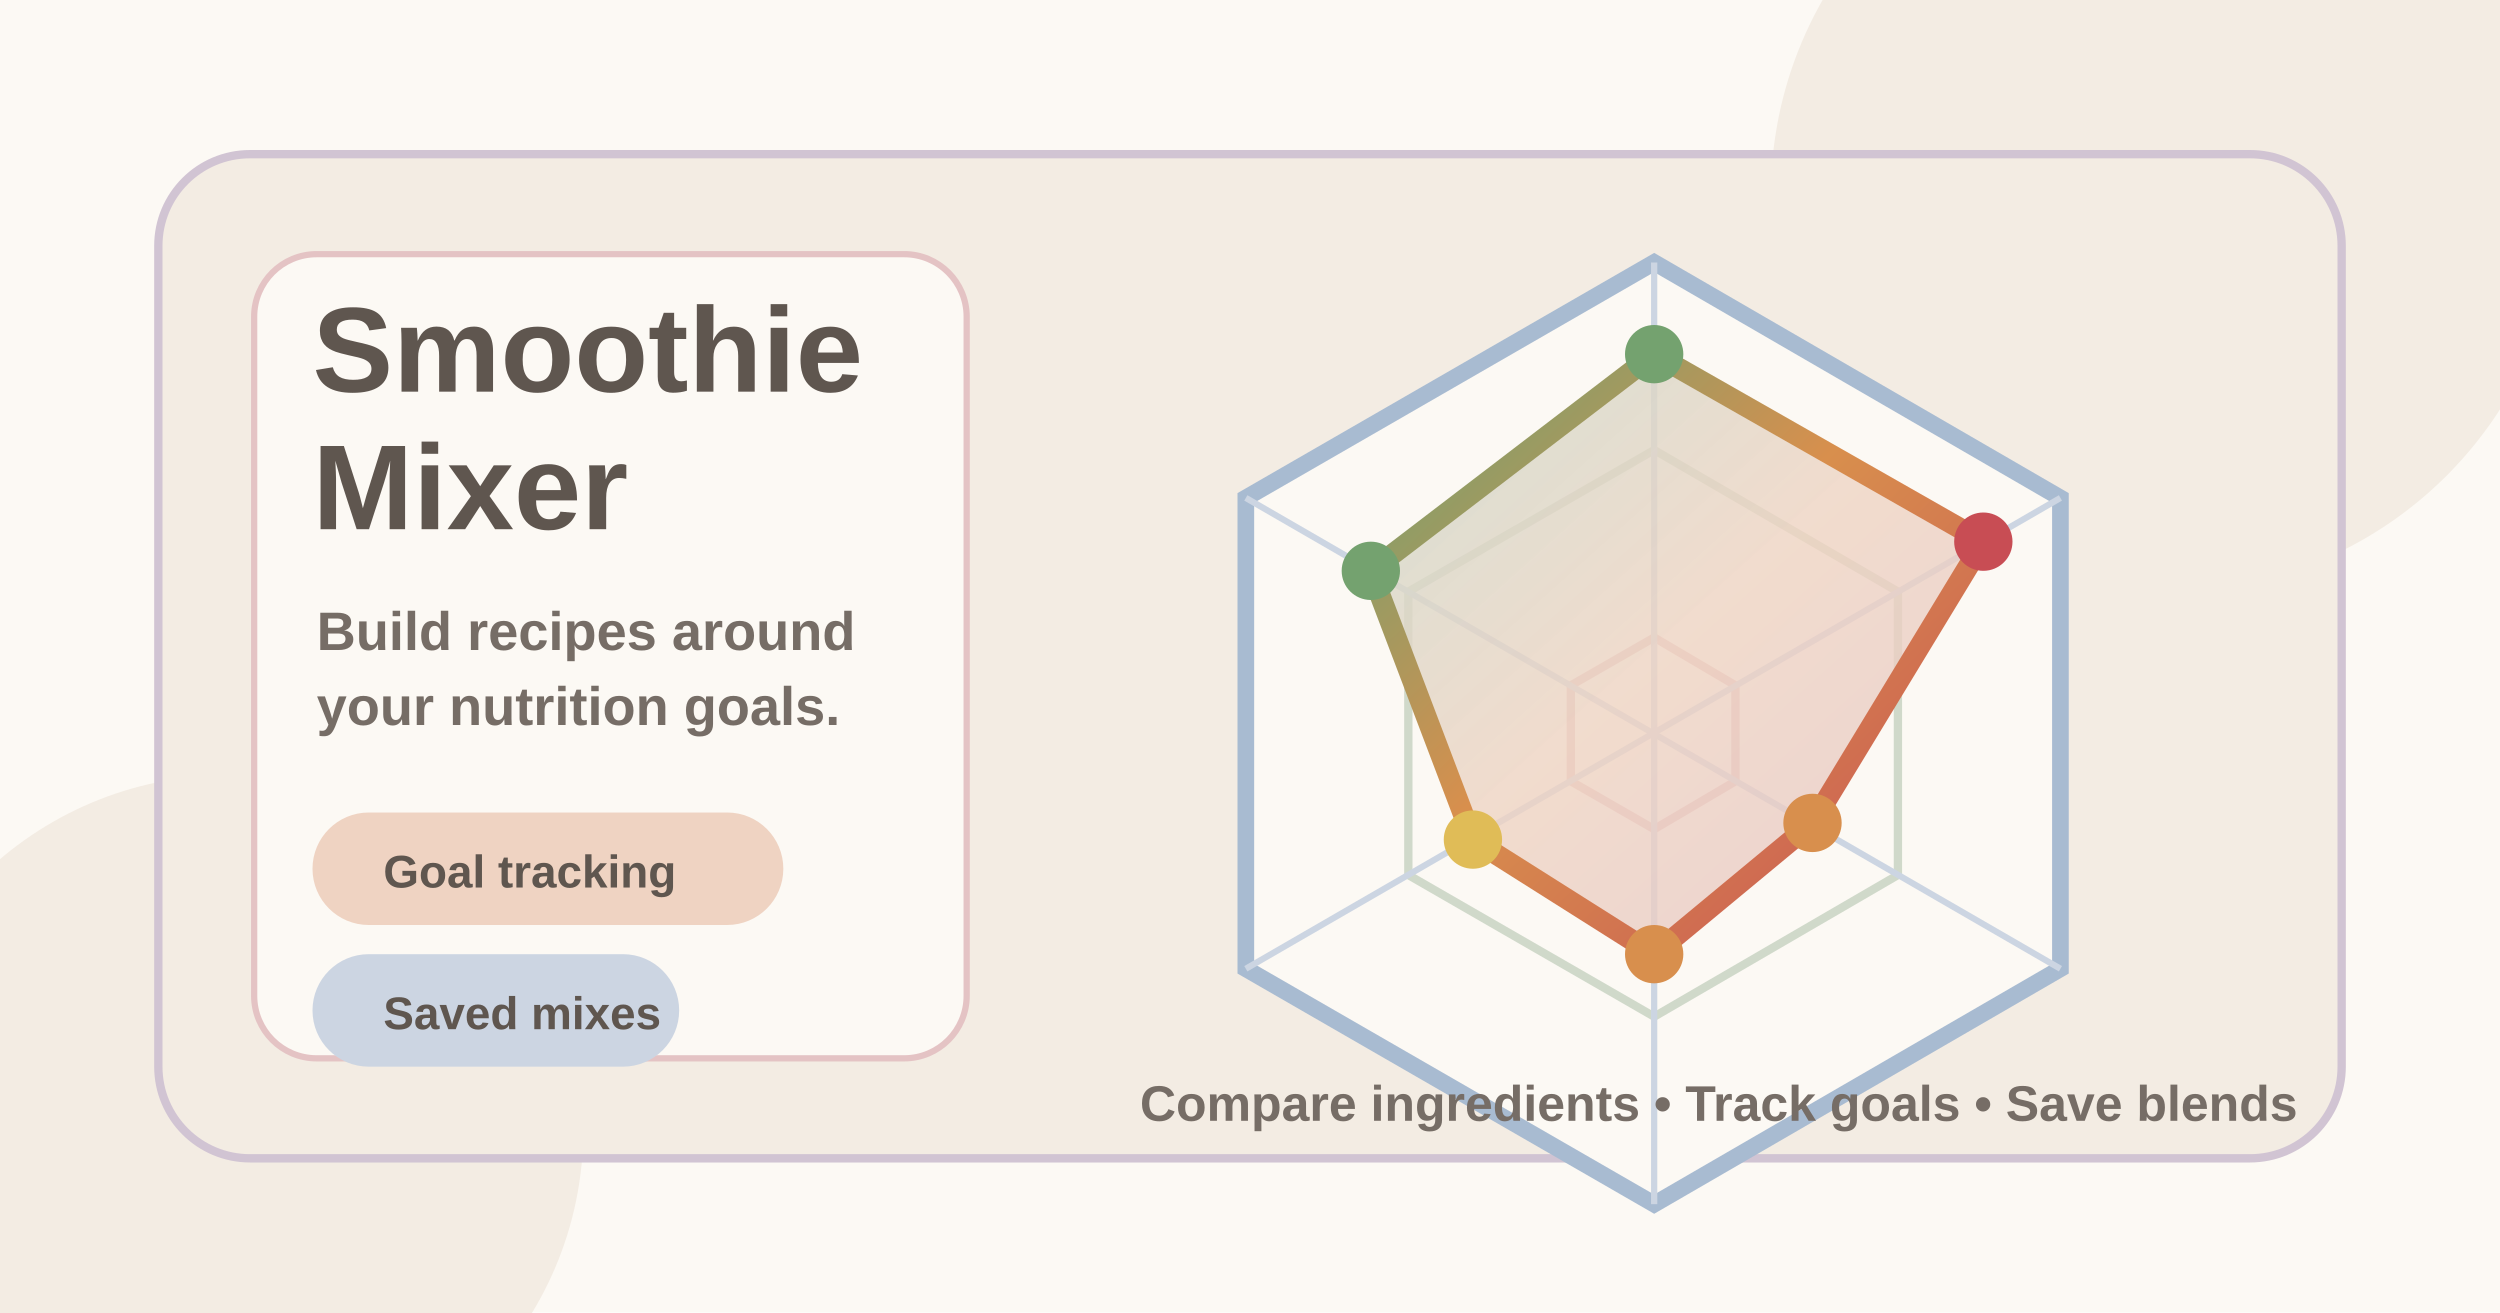
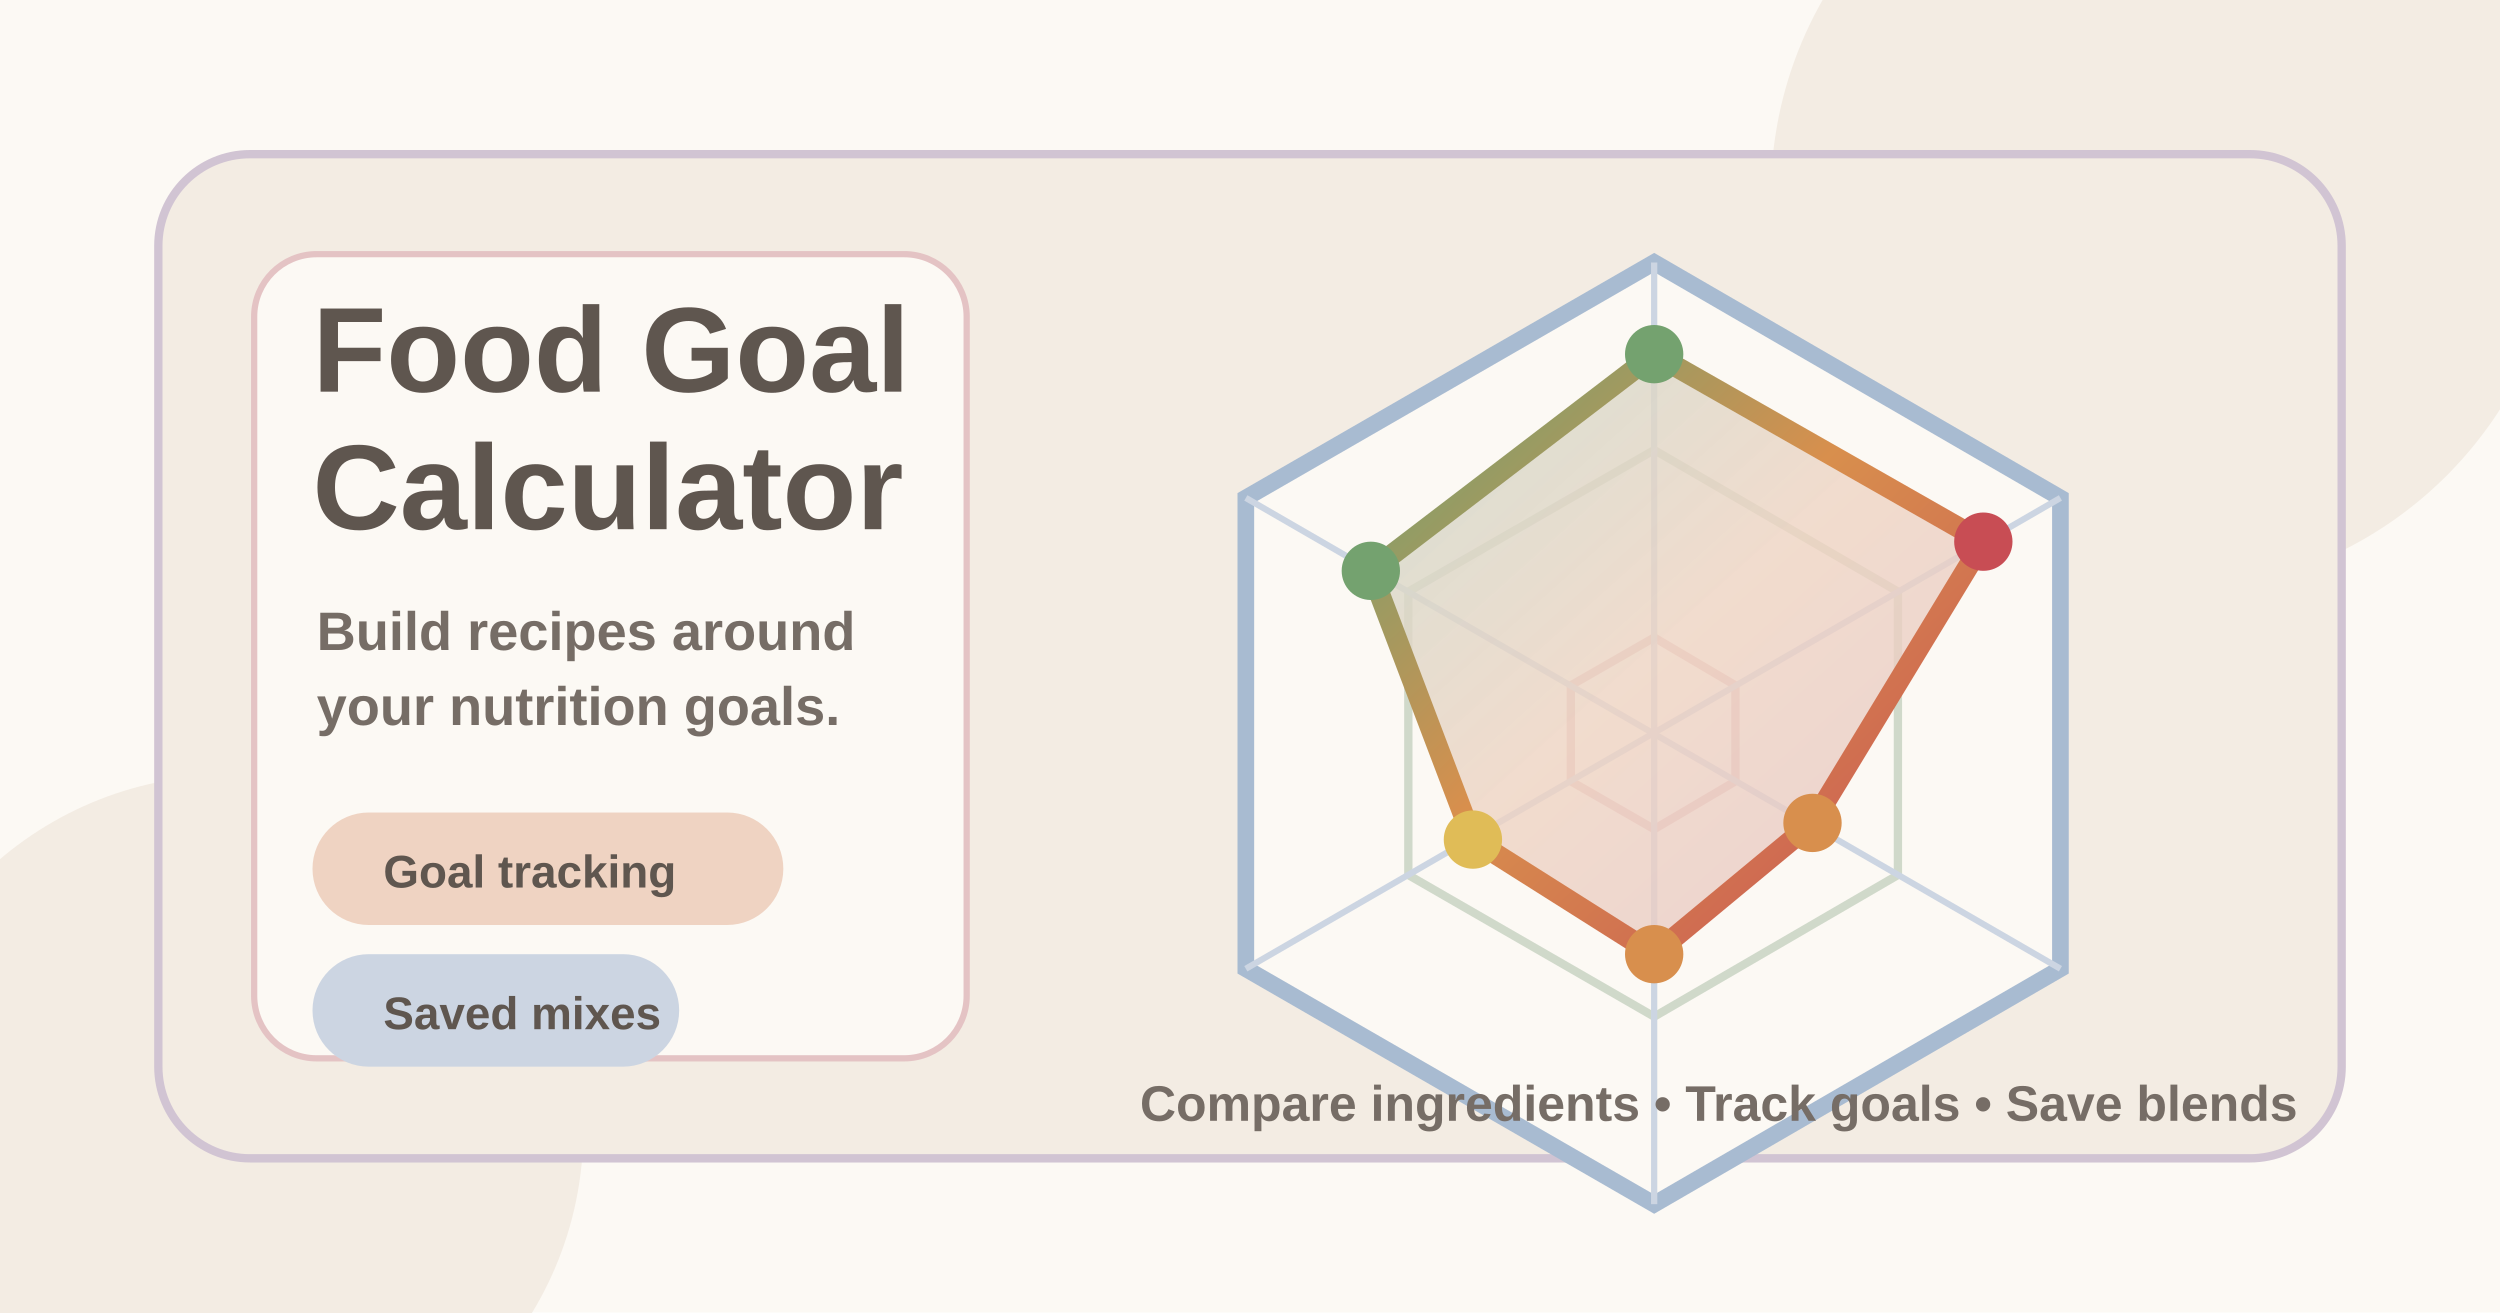
<svg xmlns="http://www.w3.org/2000/svg" width="1200" height="630" viewBox="0 0 1200 630" fill="none">
  <rect width="1200" height="630" fill="#FCF9F4" />
  <circle cx="1040" cy="94" r="190" fill="#F3ECE3" />
  <circle cx="110" cy="542" r="170" fill="#F3ECE3" />
  <rect x="76" y="74" width="1048" height="482" rx="44" fill="#F3ECE3" stroke="#D1C4D3" stroke-width="4" />
  <rect x="122" y="122" width="342" height="386" rx="30" fill="#FCF9F4" stroke="#E4C3C4" stroke-width="3" />
-   <text x="150" y="188" fill="#5F564F" font-family="Arial, Helvetica, sans-serif" font-size="58" font-weight="800">Smoothie</text>
-   <text x="150" y="254" fill="#5F564F" font-family="Arial, Helvetica, sans-serif" font-size="58" font-weight="800">Mixer</text>
+   <text x="150" y="188" fill="#5F564F" font-family="Arial, Helvetica, sans-serif" font-size="58" font-weight="800">Food Goal</text>
+   <text x="150" y="254" fill="#5F564F" font-family="Arial, Helvetica, sans-serif" font-size="58" font-weight="800">Calculator</text>
  <text x="152" y="312" fill="#766D66" font-family="Arial, Helvetica, sans-serif" font-size="26" font-weight="600">Build recipes around</text>
  <text x="152" y="348" fill="#766D66" font-family="Arial, Helvetica, sans-serif" font-size="26" font-weight="600">your nutrition goals.</text>
  <rect x="150" y="390" width="226" height="54" rx="27" fill="#EFD3C2" />
  <text x="184" y="426" fill="#5F564F" font-family="Arial, Helvetica, sans-serif" font-size="22" font-weight="800">Goal tracking</text>
  <rect x="150" y="458" width="176" height="54" rx="27" fill="#CCD5E2" />
  <text x="184" y="494" fill="#5F564F" font-family="Arial, Helvetica, sans-serif" font-size="22" font-weight="800">Saved mixes</text>
  <g transform="translate(560 98)">
    <polygon points="234,28 429,141 429,367 234,480 38,367 38,141" fill="#FCF9F4" stroke="#A8BBD1" stroke-width="8" />
    <polygon points="234,118 351,186 351,322 234,390 116,322 116,186" stroke="#D0D9CA" stroke-width="4" />
    <polygon points="234,208 273,231 273,277 234,300 194,277 194,231" stroke="#E4C3C4" stroke-width="4" />
    <line x1="234" y1="28" x2="234" y2="480" stroke="#CCD5E2" stroke-width="3" />
    <line x1="38" y1="141" x2="429" y2="367" stroke="#CCD5E2" stroke-width="3" />
    <line x1="429" y1="141" x2="38" y2="367" stroke="#CCD5E2" stroke-width="3" />
    <linearGradient id="shapeFill" x1="112" y1="96" x2="376" y2="390" gradientUnits="userSpaceOnUse">
      <stop offset="0" stop-color="#D0D9CA" stop-opacity="0.82" />
      <stop offset="0.45" stop-color="#EFD3C2" stop-opacity="0.78" />
      <stop offset="1" stop-color="#E4C3C4" stop-opacity="0.78" />
    </linearGradient>
    <linearGradient id="shapeStroke" x1="114" y1="87" x2="389" y2="370" gradientUnits="userSpaceOnUse">
      <stop offset="0" stop-color="#74A26F" />
      <stop offset="0.42" stop-color="#D88F4D" />
      <stop offset="1" stop-color="#C84D54" />
    </linearGradient>
    <polygon points="234,72 392,162 310,297 234,360 147,305 98,176" fill="url(#shapeFill)" stroke="url(#shapeStroke)" stroke-width="10" stroke-linejoin="round" />
    <circle cx="234" cy="72" r="14" fill="#74A26F" />
    <circle cx="392" cy="162" r="14" fill="#C84D54" />
    <circle cx="310" cy="297" r="14" fill="#D88F4D" />
    <circle cx="234" cy="360" r="14" fill="#D88F4D" />
    <circle cx="147" cy="305" r="14" fill="#E0BC57" />
    <circle cx="98" cy="176" r="14" fill="#74A26F" />
  </g>
  <text x="825" y="538" text-anchor="middle" fill="#766D66" font-family="Arial, Helvetica, sans-serif" font-size="24" font-weight="700">Compare ingredients • Track goals • Save blends</text>
</svg>
